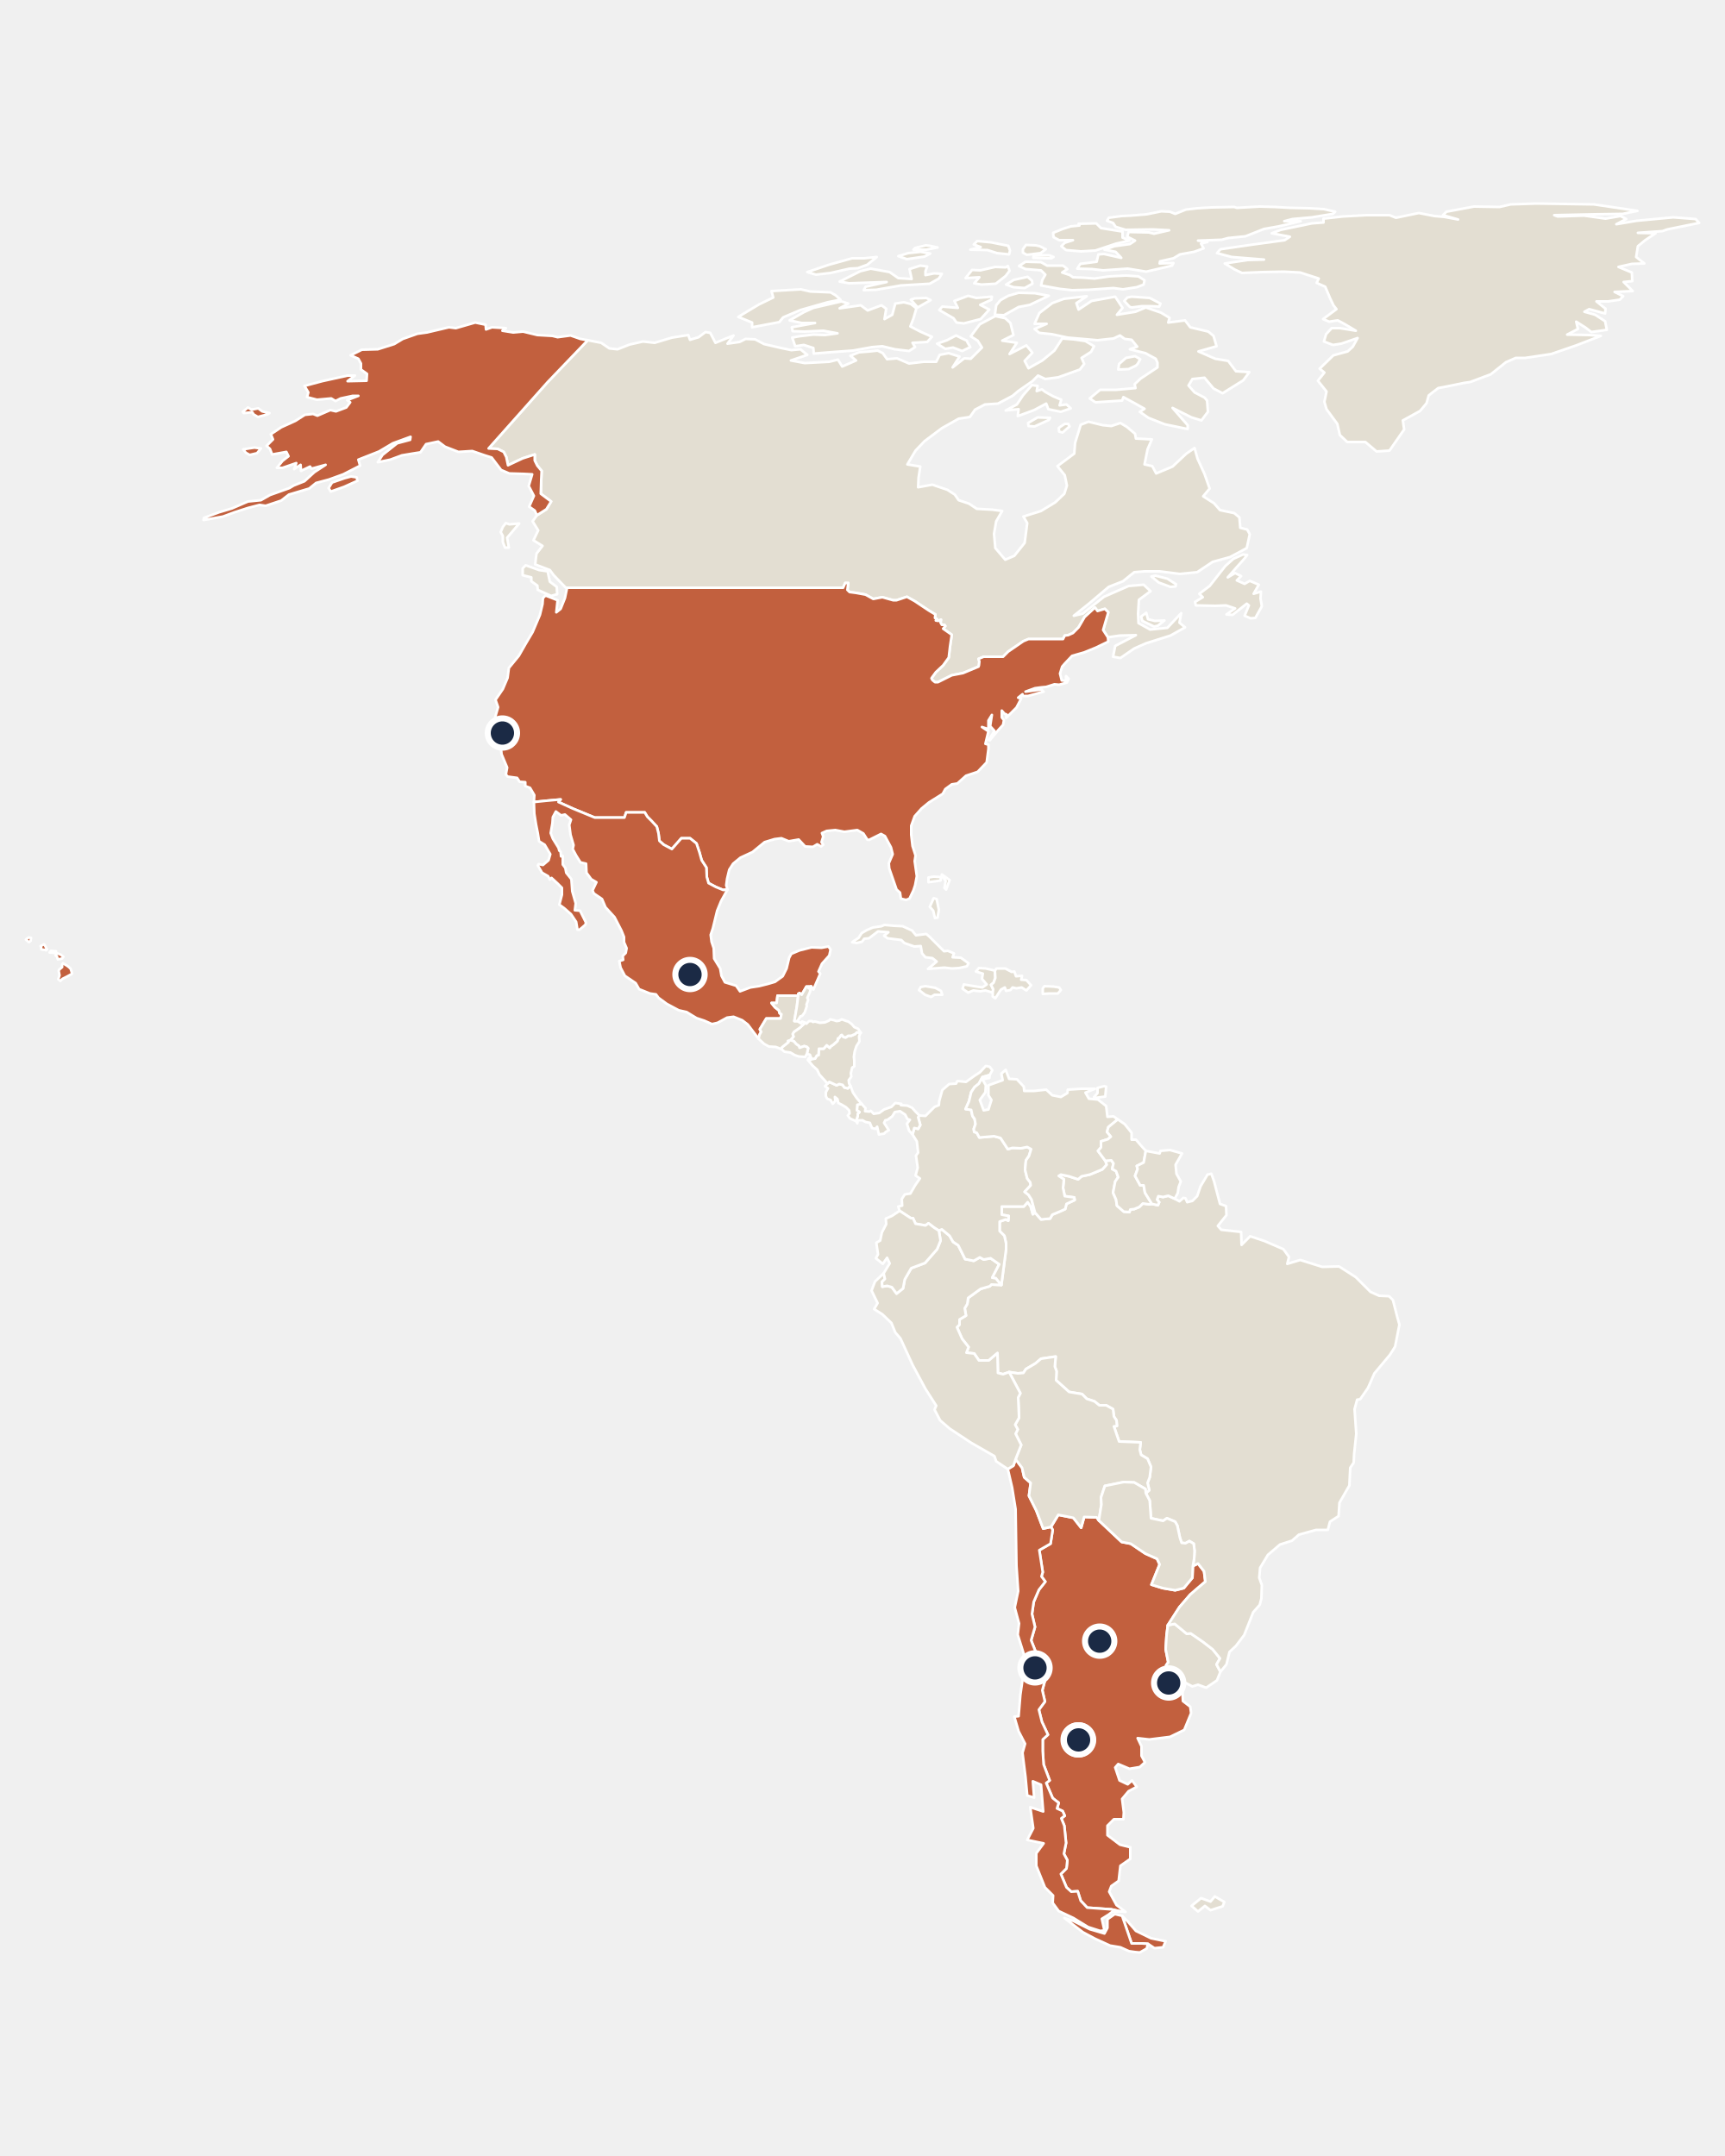
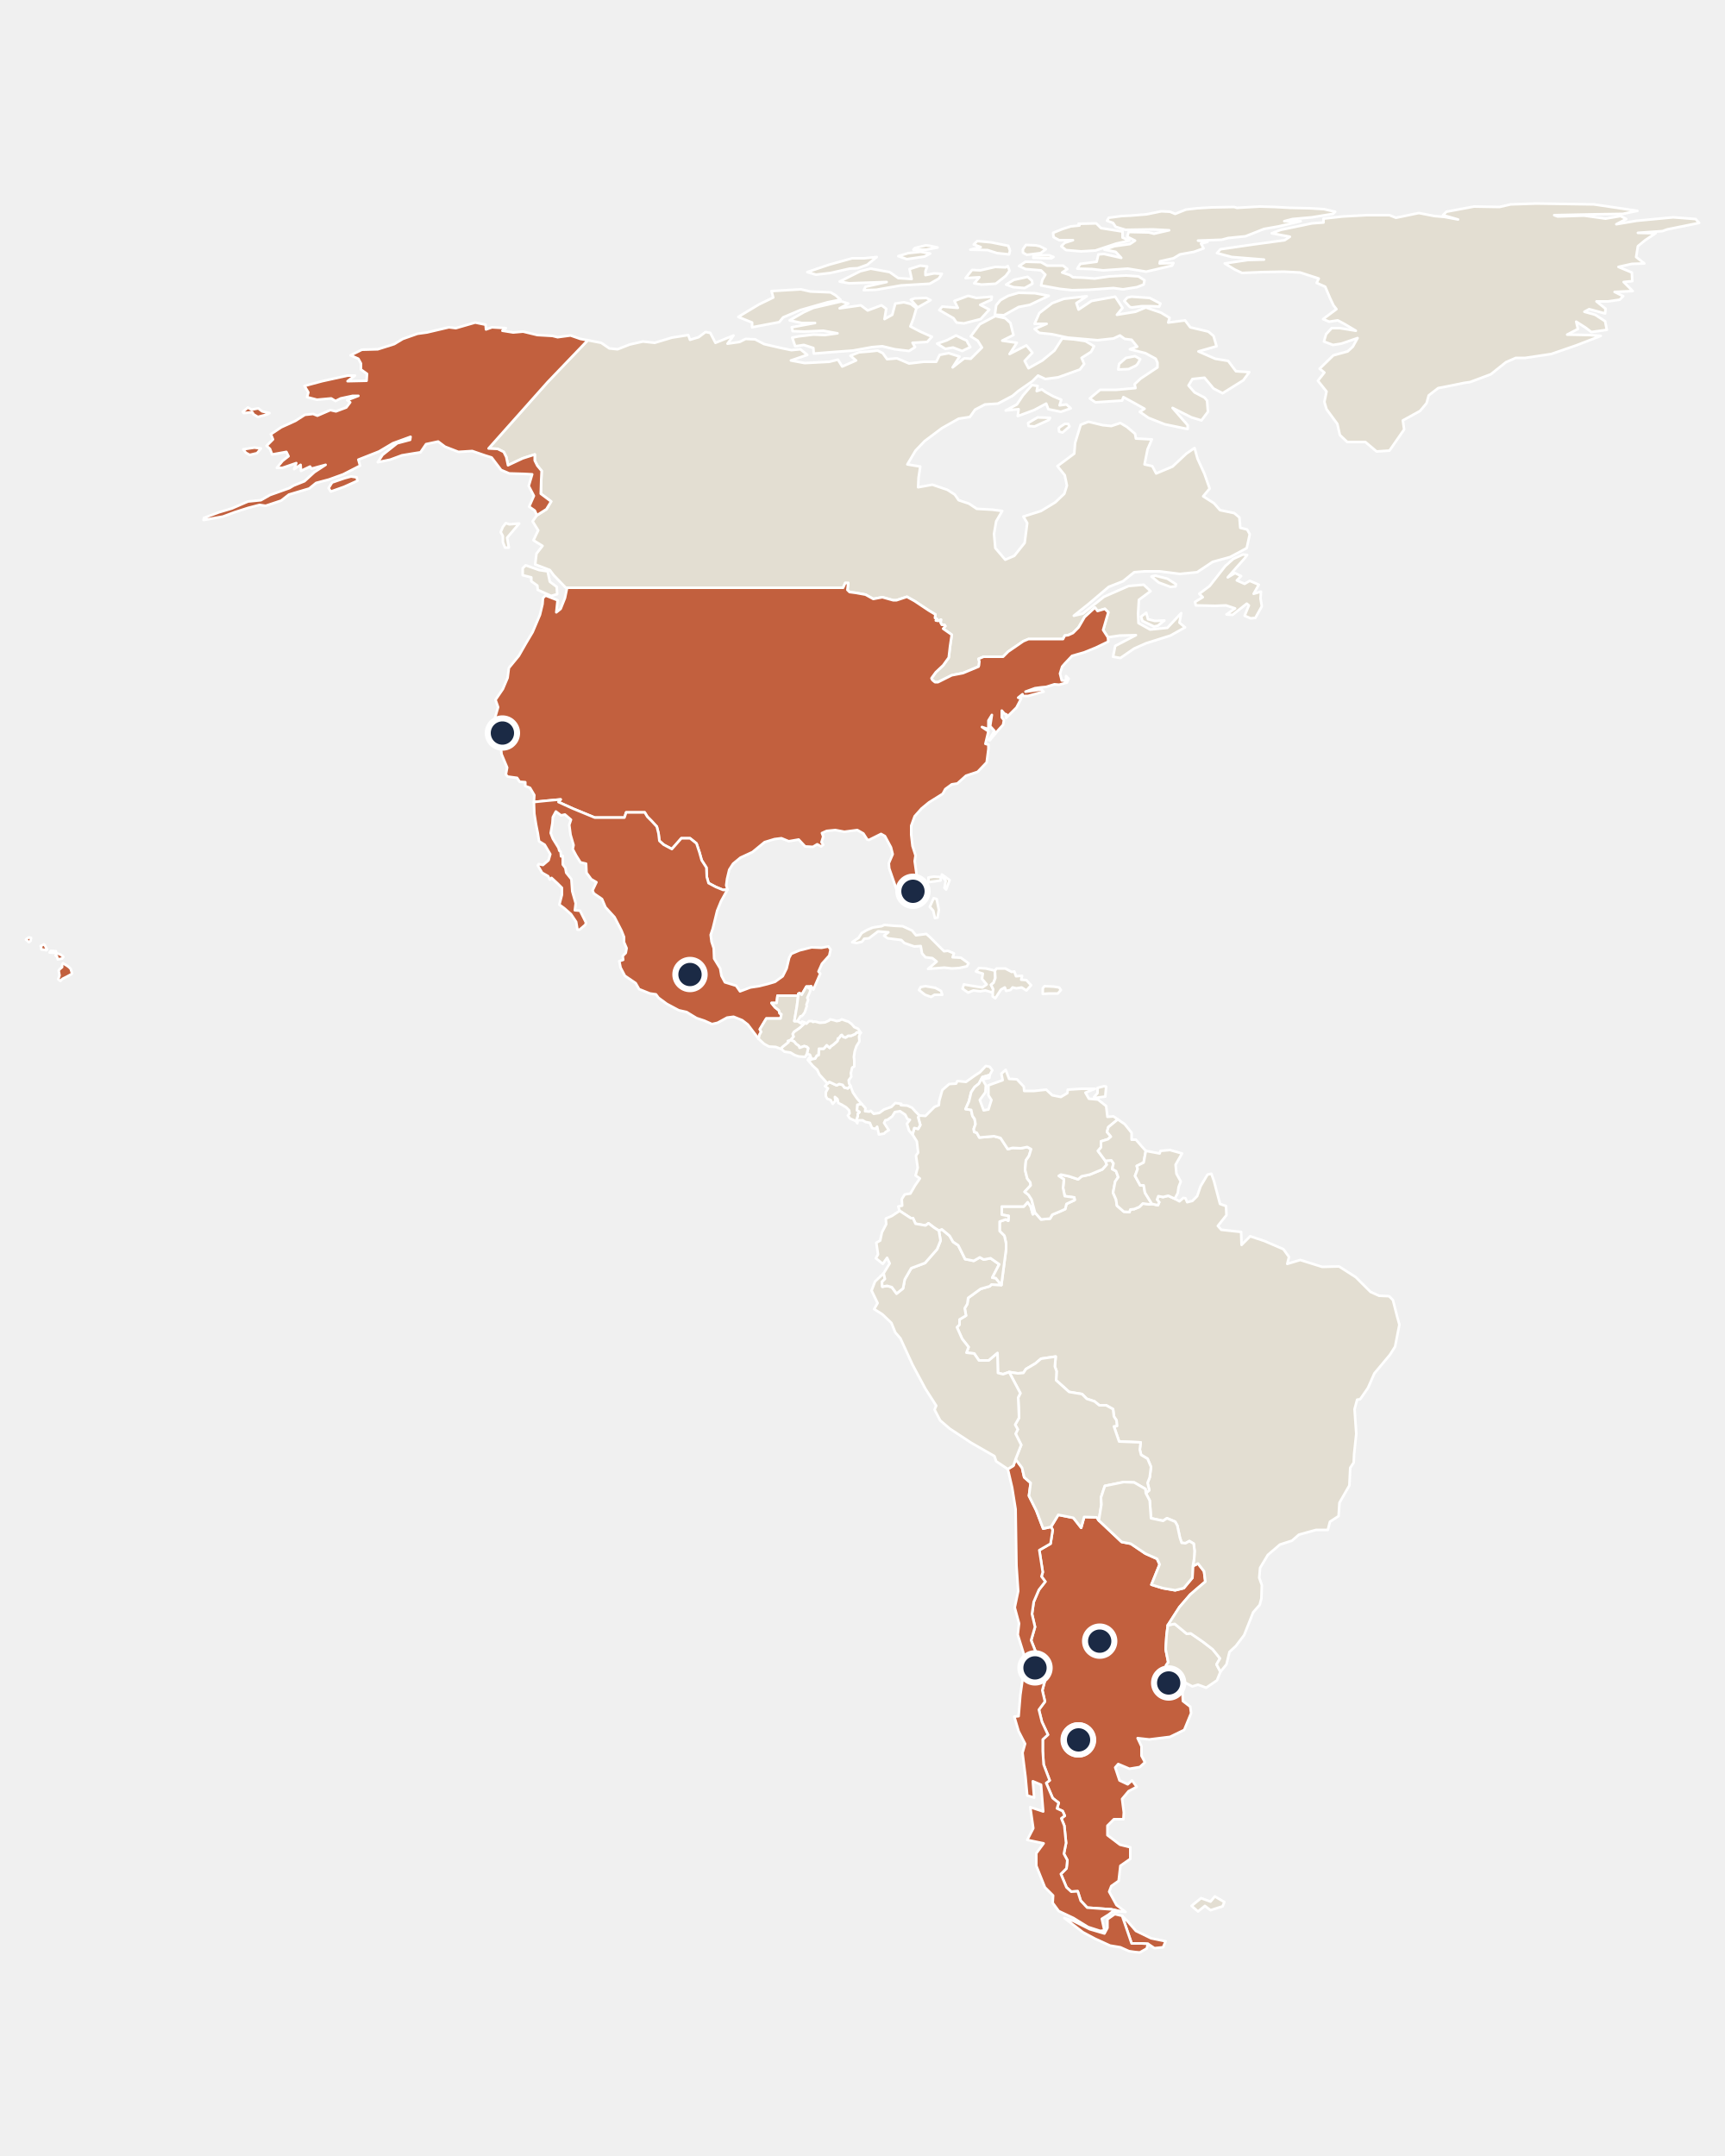
<svg xmlns="http://www.w3.org/2000/svg" viewBox="0 0 400 500" width="400" height="500">
  <g fill="#e3ded2" stroke="#ffffff" stroke-width=".6" stroke-linejoin="round">
    <path d="M131.5,136.3L131.2,136.3L128.4,133.4L127.5,132.2L124.1,130.9L124.4,128.4L125.8,126.6L123.7,125.3L124.8,123L123.5,120.9L124.5,119.5L126.7,118.1L127.8,116.3L125.4,114.5L125.5,111.3L125.6,109.2L124.6,108L124,106.8L124,105.4L121.2,106.3L117.8,107.9L117.4,106L116.8,104.8L115.4,104.1L113.3,104L127,88.6L136.3,78.9L139.4,79.5L141.3,80.8L143.2,81L146,79.9L149.1,79.2L151.8,79.5L155.8,78.3L159.6,77.7L160,78.8L162,78.2L163.6,77L164.7,77.2L165.9,79.5L170.1,77.8L168.7,79.7L171.5,79.3L172.9,78.6L175.1,78.7L177.2,79.8L181.1,80.7L183.5,81.2L185.6,81L187.2,82.3L183.4,83.6L186.6,84.2L192.3,83.9L194.3,83.4L195.3,85L198.5,83.6L197.2,82.5L199.2,81.7L201.7,81.5L203.5,81.3L204.7,81.9L205.7,83.3L208,83.1L210.8,84.3L214.2,83.9L217.1,83.9L217.9,82.3L220,81.9L222.5,82.7L220.9,85.2L223.6,83.1L225.1,83.2L227.7,80.6L226.7,79L225.1,78L227.2,75.2L230.8,73.3L233.1,73.8L234.3,74.9L235,77.7L232.4,79L235.8,79.5L234.1,82.1L238,80.1L239.4,81.8L237.6,83.7L238.5,85.4L241.7,83.6L244.5,81.3L246.3,78.5L249,78.7L251.7,79.1L253.7,80.3L253,81.6L250.8,83L251.4,84.4L250.4,85.7L245.4,87.5L242.4,87.9L240.7,87.1L239.4,88.4L236.1,90.7L234.8,91.8L231.4,93.6L228.4,93.8L226.1,95L224.9,96.7L222.3,97.1L218.4,99.3L214.4,102.3L212.3,104.5L210.4,107.7L213.4,108.2L213,110.8L212.9,113L216.2,112.4L219.7,113.6L221.4,114.7L222.3,116L224.7,116.8L226.5,118L230.1,118.2L232.4,118.5L231,120.9L230.5,123.8L230.8,127.1L233.1,129.8L235.2,128.9L237.6,125.9L238.2,121.3L237.3,119.8L241.4,118.5L244.7,116.5L246.8,114.5L247.4,112.6L246.9,110.2L245.2,108.1L249.1,105.2L249.3,102.7L250.6,98.5L252.4,97.8L255.7,98.6L257.7,98.8L259.8,98.1L261.3,99L263.2,100.6L263.4,101.7L267.1,101.9L266.1,104.2L265.4,107.7L267.2,108.1L268.1,109.8L271.9,108.2L275.1,105.2L277,103.9L277.7,106.4L279.3,109.9L280.5,113.3L279,115.1L281.5,116.7L282.9,118.3L286.2,119L287.4,120L287.6,122.4L289.2,122.8L289.8,123.9L289.1,127.1L287.1,128.2L285.2,129.2L281.2,130.3L277.6,132.7L273.6,133.1L268.9,132.5L265.4,132.5L263,132.7L260.4,134.8L257.1,136.1L252.5,140L249,142.8L251.1,142.3L256,138.4L261.7,135.9L265.2,135.6L266.8,137.1L264.1,139.1L263.9,142.3L264,144.5L266.7,146L270.7,145.6L273.9,142.2L273.5,144.4L274.8,145.5L271.4,147.4L265.7,149.2L263,150.4L259.8,152.6L258.1,152.3L258.6,149.8L263.4,147.3L259.6,147.4L256.9,147.8L255.8,146.1L257,142L256.2,141.2L254.5,141.7L253.9,140.9L251.5,143.1L250.1,145.5L248.8,146.8L247.7,147.3L246.9,147.4L246.5,148.2L242.1,148.2L238.5,148.2L237.3,148.7L234.1,150.9L233.8,151.1L232.6,152.3L230.5,152.3L228.1,152.3L226.9,152.8L227.1,153.4L227,154.3L226.9,154.6L223.3,156.1L220.7,156.6L217.5,158.2L216.8,158.2L216.2,157.7L216,157.3L216.2,157L217,155.9L218.7,154.3L220,152.5L220.3,149.9L220.7,147.2L218.7,145.8L219.2,145.2L219,144.9L218.4,144.9L218.1,144.4L218.2,143.7L217.6,144L217,143.9L217.3,143.6L216.8,143.3L216.9,142.5L215.4,141.6L213.9,140.6L212.1,139.4L210.3,138.4L207.9,139.2L207.1,139.2L204.6,138.5L202.5,138.9L200.7,137.9L198.5,137.5L197,137.3L196.5,136.8L196.7,135.2L196,135.2L195.5,136.3L190.7,136.3L182.8,136.3L174.9,136.3L168,136.3L161.1,136.3L154.2,136.3L147.2,136.3L144.9,136.3L138.1,136.3ZM238.4,98.1L240.6,96.8L243.5,96.9L243.2,97.4L239.9,98.9L238.5,98.8ZM262,71.2L260.7,69.8L261.4,69L262.4,68.8L266.6,69.1L269.1,70.4L268.8,71.1L266.8,71L264.8,71L262.5,71.3ZM245.7,99.1L246.9,98.3L247.7,98.3L248,98.9L246.4,100.3L245.6,100.1L245.5,99.3ZM239.4,65.8L237.6,66.8L235,66.6L233.3,66L235.1,64.9L238.3,64.2L239.3,65.1ZM243.8,59.9L242.9,59.9L239.6,59.8L239.7,59.2L243.3,59.2L244.3,59.6ZM241.1,57.1L242.5,57.8L241.3,58.7L238.1,59.1L237.2,58.6L237.2,57.8L237.9,56.8L240.2,56.9ZM248.6,67.3L245.8,67L241.4,66.2L241.7,64.9L242.4,63.7L241.4,62.7L237.8,62.4L236.3,61.7L237.8,60.7L241.4,60.8L242.8,61.6L246.5,61.6L247.5,62.4L246.3,63.2L248.1,63.8L248.8,64.3L251.3,64.4L253.8,64.6L257.2,64.1L261.1,63.9L264,64.1L265.4,65L265.2,66L263.6,66.6L260.4,67.1L258.2,66.8L252.5,67.2ZM213.5,58.4L215.7,58.8L214.4,59.5L210.3,60.1L208.3,59.4L210.6,58.7ZM215.6,57L217.4,57.4L214.8,57.9L211.8,57.9L212.2,57.5L214.7,56.9ZM288.6,129.5L286.9,131.4L284.7,133.9L286.4,132.9L287.8,133.6L286.8,134.6L288.6,135.4L289.8,134.7L291.9,135.6L290.7,137.7L292.4,137.2L292.3,138.8L292.6,140.6L291.1,143.3L290,143.4L288.6,142.8L289.6,140.4L289.1,140L285.8,142.6L284.4,142.5L286.4,141.1L284.3,140.4L281.8,140.5L277.3,140.4L277.1,139.6L278.9,138.5L278.1,137.7L280.5,135.9L284.1,131.3L286,129.6L288.2,128.6L289.2,128.7ZM242.4,90.9L244.2,91.9L246.1,92.7L245.7,94L247.3,93.8L248.3,94.7L246,95.5L243.1,94.9L242.6,93.6L239.8,95.1L236,96.5L236.2,94.9L233.2,95.2L235.8,93.8L237.2,91.7L239.3,89.3L240.6,89.5L240.4,90.7L241.6,90.3ZM263.3,72.3L265.7,71.3L269.2,72.5L271.2,73.7L270.9,74.8L274.8,74.3L276,75.9L280.2,76.9L281.4,77.9L282.1,80.3L277.9,81.5L281.8,83.2L284.8,83.7L286.6,86.1L289.7,86.3L288.3,88.2L283.5,91.2L281.4,90.1L279.3,87.6L276.5,87.9L275.6,89.4L277,91L279.3,92.2L279.9,92.9L280.1,95.5L278.6,97.5L276.3,96.8L271.9,94.6L273.9,96.9L275.4,98.6L275.4,99.5L270.1,98.4L266.3,96.9L264.3,95.5L265.4,94.8L262.9,93.4L260.5,92.1L260.2,92.9L254,93.3L252.7,92.4L255.1,90.4L258.9,90.4L263.3,90L263.1,89.1L264.5,87.8L268.4,85.2L268.4,84.1L268,83.2L265.6,81.9L262,81L263.7,80.4L262.4,78.8L260.8,78.6L259.7,77.8L258.2,78.5L254.5,78.9L247.6,78.3L243.9,77.5L241,77.2L239.9,76.3L242.7,75.1L239.9,75.1L241,72.6L244,70.3L246.7,69.3L252,68.7L249.6,70.3L250.1,71.8L253.1,69.8L258.6,68.8L260.3,71.4L259,73ZM236.2,67.9L240,68L243.2,68.6L238.8,70.7L236.2,71.2L232.8,73.1L230.7,73L231,70.8L232,69.6L233.8,68.6ZM187.2,63.1L192.2,61.4L197.6,59.9L200.4,59.9L203.3,59.6L201.1,61.4L198.9,62.2L197,62.3L192.6,63.3L189.2,63.7ZM118.1,121.6L120.4,121.4L117.6,124.7L118,127L117.1,127L116.6,125.7L116.6,124.3L116.1,123.4L116.6,122.2L117.3,121.3ZM226.6,55.9L229.8,56.2L233.8,57L234.2,58.1L234,59L231.2,58.7L229,58L225,57.9L227.4,57.3L225.8,56.7ZM129.2,137.8L127.8,138.2L124.7,136.8L124.6,135.8L123.2,134.8L123.2,133.9L121.2,133.4L121.2,131.8L121.9,131.1L123.9,131.8L125,132.2L127,132.5L127.2,133.5L127.5,134.9L129.1,136.1ZM185.7,67.1L187.9,67.6L192.6,67.8L193.8,68.5L194.9,69.5L191.9,70.1L185.6,71.9L181.6,73.6L180.7,74.7L174.4,75.9L174.4,74.8L171.2,73.5L173,72.4L176,70.6L179.3,69L178.9,67.5ZM214.6,63.8L216.6,63.4L218.4,63.5L217.7,64.6L215.6,65.8L208.9,66.2L203.2,67.2L200.3,67.3L200.7,66.5L205.6,65.4L196.9,65.7L194.7,65.3L199.5,62.9L201.9,62.3L206.3,63.1L208.3,64.5L211.4,64.7L210.9,62.4L213.4,61.6L215,61.8L214.6,62.9ZM211.2,70.5L212.5,71.5L211.8,73.9L211.1,75.7L213.4,76.9L216.1,78.1L215,79.3L211.6,79.5L212.2,80.5L210.8,81.4L207.5,81L204.6,80.3L202.2,80.5L197.8,81.3L192.4,81.7L188.7,82L188.6,80.7L186.4,80L184.4,80.3L183.7,78.3L185.2,78L188.6,77.6L191.3,77.7L194.2,77.3L190.9,76.7L186.5,76.9L183.8,76.8L183.6,75.9L189,74.9L185.9,74.9L183.1,74.3L186.4,72.4L188.6,71.4L195.1,69.9L196.7,70.4L194.7,71.5L199.6,70.8L201.2,72L204.4,70.8L205.5,71.6L205.1,74L206.9,73L207.6,70.4L209.6,70.1ZM222.1,71.4L221.3,69.8L224.5,68.6L226.4,69.1L230,68.8L229.9,69.5L227.3,70.7L229.4,71.8L227.4,74L223.5,75L221.8,74.8L221.1,73.8L217.8,71.9L218.5,71.1ZM212.1,69.2L214.8,69.1L215.8,69.6L212.8,71.3L211.2,69.5ZM233.7,61.7L234.1,62.8L233.2,64L230.9,65.8L227.6,66L225.9,65.7L227.1,64.3L223.9,64.5L225.4,62.6L227.3,62.7L230.8,61.9L233.2,62ZM246.4,53.1L248.3,52.5L250.3,52.3L250.1,51.9L254.2,51.8L255.3,52.9L257.8,53.3L260.3,53.7L260.3,55.1L261.9,55.8L258.8,56.5L254,58.1L250.7,58.3L247.2,58L246.1,57.1L246.9,56.3L248.8,55.7L245.6,55.7L244.3,55L244.2,54ZM257.1,50.5L260.1,50.1L262.2,50L265.9,49.7L269.3,49L271.3,49.1L272.5,49.6L275,48.6L277.6,48.3L280.9,48.1L286.2,48L286.8,48.2L292.1,47.9L295.6,48L299.2,48.2L303.6,48.3L307,48.5L309.6,49.1L309.1,49.6L304.2,50.4L299.7,50.8L297.8,51.3L301.6,51.3L296.5,52.5L293.1,53.1L288.8,54.8L284.8,55.2L283.3,55.6L277.8,55.8L280,56.1L278.5,56.5L279.1,57.6L276.9,58.4L273.6,59L272.1,59.9L269,60.6L268.9,61.1L272.1,61L271.8,61.6L265.8,63L261.5,62.3L255.8,62.7L253.2,62.4L249.8,62.3L250.5,61.2L254.3,60.7L254.7,59L256,58.9L260,59.8L258.7,58.4L256.1,57.9L258.4,57.1L262,56.6L263.2,55.8L261.4,54.9L261.7,53.8L266.4,53.9L267.6,54.2L271.1,53.4L267.3,53.2L261,53.3L258.7,52.6L258.1,51.7L256.7,51.2ZM263.4,84.8L261.7,85.6L259.3,85.7L259.5,84.4L261.1,83L263.2,82.6L264.4,83.3L263.8,84.4ZM224.4,79.5L225,80.5L223.1,81.4L221,80.6L219.2,80.9L217.3,79.7L219.6,78.9L221.7,77.8L223.3,78.6L224.2,79ZM267,133.7L267.9,133.5L270.7,134.2L272.7,135.5L272.6,136L271.4,136.1L268.7,135.1ZM265.8,142.1L266.2,143.6L267.8,144L270,143.9L268.5,145.1L267.6,145.3L264.9,144L264.6,143Z" />
    <path d="M131.5,136.3L138.1,136.3L144.9,136.3L147.2,136.3L154.2,136.3L161.1,136.3L168,136.3L174.9,136.3L182.8,136.3L190.7,136.3L195.5,136.3L196,135.2L196.7,135.2L196.5,136.8L197,137.3L198.5,137.5L200.7,137.9L202.5,138.9L204.6,138.5L207.1,139.2L207.9,139.2L210.3,138.4L212.1,139.4L213.9,140.6L215.4,141.6L216.9,142.5L216.8,143.3L217.3,143.6L217,143.9L217.6,144L218.2,143.7L218.1,144.4L218.4,144.9L219,144.9L219.2,145.2L218.7,145.8L220.7,147.2L220.3,149.9L220,152.5L218.7,154.3L217,155.9L216.2,157L216,157.3L216.2,157.7L216.8,158.2L217.5,158.2L220.7,156.6L223.3,156.1L226.9,154.6L227,154.3L227.1,153.4L226.9,152.8L228.1,152.3L230.5,152.3L232.6,152.3L233.8,151.1L234.1,150.9L237.3,148.7L238.5,148.2L242.1,148.2L246.5,148.2L246.9,147.4L247.7,147.3L248.8,146.8L250.1,145.5L251.5,143.1L253.9,140.9L254.5,141.7L256.2,141.2L257,142L255.8,146.1L256.9,147.8L257,148.8L254.1,150.2L251.4,151.3L248.6,152.1L246.9,153.9L246.3,154.6L245.8,156.2L246.2,157.8L247.2,157.9L247.2,156.8L247.8,157.4L247.4,158.3L245.6,158.8L244.5,158.7L242.6,159.3L241.5,159.4L240,159.6L237.8,160.4L241.5,159.9L242,160.4L238.4,161.4L236.9,161.4L237.1,161L236.1,161.8L236.8,162L235.7,164.1L233.3,166.5L233.4,165.7L232.9,165.5L232.3,164.8L232.3,166.4L232.8,167L232.6,168.1L231.5,169.3L229.5,171.7L229.3,171.6L230.6,169.5L229.6,168.4L230,165.8L229.2,167.1L229.2,169.1L227.7,168.6L229.2,169.6L228.5,172.5L229.2,172.7L229.2,173.7L228.8,176.8L226.7,179L224,179.9L222,181.7L220.7,181.9L219.2,183L218.6,184.1L215.4,186.1L213.7,187.5L212.1,189.3L211.3,191.5L211.3,193.6L211.6,196.2L212.3,198.4L212.1,199.7L212.6,203.2L212.2,205.3L211.8,206.5L210.9,208.4L210.1,208.7L208.9,208.4L208.7,207L207.9,206.3L207,203.7L206.2,201.4L206.1,200.2L207,198.1L206.6,196.5L205.2,193.9L204.3,193.4L201.5,194.8L201.1,194.7L200.2,193.3L198.8,192.5L195.8,192.9L193.7,192.5L191.7,192.7L190.6,193.2L190.9,194L190.5,195.3L190.9,195.9L190.4,196.3L189.5,195.8L188.5,196.4L186.7,196.3L185.2,194.7L182.9,195.1L181.2,194.4L179.6,194.6L177.3,195.3L174.5,197.6L171.7,198.9L170,200.3L169.1,201.7L168.6,203.8L168.4,205.3L168.7,206.3L167.7,206.4L166,205.7L164.3,204.8L163.9,203.4L163.8,201.2L162.7,199.5L162.2,197.7L161.5,195.6L160,194.4L158,194.4L155.8,196.9L153.9,195.9L152.9,195L152.7,193.3L152.3,191.7L151.1,190.4L150.1,189.4L149.5,188.4L145.2,188.4L144.8,189.6L142.9,189.6L137.9,189.6L132.8,187.5L129.5,186L130,185.4L126.7,185.7L123.8,186L123.9,184.4L122.9,182.7L121.8,182.3L121.8,181.4L120.5,181.3L119.9,180.4L117.7,180.1L117.3,179.6L117.6,178L116.3,174.9L115.9,170.7L116.3,170L115.6,169L114.8,166.4L115.5,164L114.9,162.3L116.6,159.8L117.7,157.2L118,154.9L120.3,152.1L121.9,149.3L123.5,146.6L125.2,142.6L125.8,140.1L125.9,138.7L126.5,138.1L129.3,139.2L129,142L130,141.2L131,138.7ZM15.6,224L16,224.3L16.4,224.7L16.7,225.7L16.6,225.9L15.5,226.5L14.5,227L14,227.5L13.5,227.1L13.8,226.2L13.6,225.1L13.8,224.8L14.4,224.3L14.4,223.7L14.6,223.4L14.8,223.5ZM14.7,221.9L14.4,222.3L13.4,222.5L13.2,221.8L12.9,221.6L13,221.4L13.3,221.1L14.1,221.4ZM13,220.6L12.9,221L11.5,220.9L11.8,220.5ZM10.2,219L10.4,219.2L10.9,220.2L10.7,220.4L10.5,220.3L9.6,220.2L9.5,219.5L9.4,219.4ZM7.2,217.5L7.1,218.2L6.7,218.5L6,217.9L6.2,217.7L6.7,217.4ZM59,103.8L60.5,104L59.6,105.1L57.9,105.5L57,105L56.4,104.2ZM81.4,110.5L82.7,110.7L82.9,111.5L79.8,112.9L76.7,114L76.2,113.2L77,111.9L79.9,110.9ZM136.3,78.9L127,88.6L113.3,104L115.4,104.1L116.8,104.8L117.4,106L117.8,107.9L121.2,106.3L124,105.4L124,106.8L124.6,108L125.6,109.2L125.5,111.3L125.4,114.5L127.8,116.3L126.7,118.1L124.5,119.5L124,118.4L122.7,117.5L123.8,115L122.6,112.7L123.4,110L121.5,109.9L118.1,109.8L116.2,109L114,106.1L112.4,105.6L109.5,104.6L106.3,104.8L103.2,103.6L101.6,102.4L98.8,103L97.5,104.9L96.2,105.1L93.2,105.6L90.5,106.6L87.6,107.2L88.7,105.5L92.1,102.8L95.1,102L95.2,101.3L91.1,102.8L87.9,104.7L83.1,106.6L83.5,108L79.6,110L76.3,111.2L73.3,112L71.7,113.3L67,114.7L65.2,116.1L61.6,117.3L60.2,117.1L57.5,117.8L54.4,118.8L51.7,119.8L47.2,120.6L47.3,120.1L50.8,118.8L53.8,117.9L57.5,116.3L60.5,116L62.6,114.8L67.1,113.2L68.1,112.6L70.6,111.6L72.9,109.5L75.5,107.8L72.2,108.7L71.9,108.2L69.8,109.2L69.7,107.8L68.2,108.8L68.7,107.4L65.5,108.5L64.2,108.5L65.5,106.9L66.9,105.8L66.4,104.8L63.1,105.4L62.6,104.1L61.8,103.4L63.3,101.9L62.8,100.7L65.2,99.1L68.5,97.6L70.7,96.2L72.6,96L73.6,96.4L76.6,95.1L77.9,95.4L80.3,94.5L81.2,93.3L80.5,92.8L83.1,91.8L81.8,91.8L79,92.4L77.8,93L76.8,92.4L73.5,92.7L71.2,92.1L71.5,91L70.6,89.5L74.7,88.4L80.6,87.1L82.3,87.1L80.6,88.4L85,88.3L85.1,86.7L83.7,85.7L83.7,84.3L83.1,83.2L81.3,82.4L83.9,81.1L87.6,81L91.4,79.8L93.4,78.6L96.8,77.4L99,77.1L104.1,75.9L105.7,76.1L110.2,74.8L112.6,75.3L112.7,76.4L114.1,75.9L117.3,76.1L116.5,76.7L119,77.1L121.3,76.9L124.6,77.7L128.1,77.9L129.3,78.2L132.3,77.8L134.6,78.6ZM57.5,94.5L58.3,95L59.9,94.7L60.8,95.4L62.5,95.8L62,96.1L59.8,96.7L58.8,96.1L58.5,95.6L56.5,95.8L56.3,95.5Z" fill="#c2603e" />
    <path d="M260.2,444.3L261.5,445.6L263.4,447.8L266.9,449.5L270.3,450.2L269.7,451.6L267.7,451.8L266.2,450.8L264.8,450.7L262.4,450.7ZM270.8,376.9L270.5,379.3L270.3,382.5L270.9,385.5L270.4,386.2L270.6,388.2L270.7,389.8L274.2,392.4L274.3,394.5L276,395.8L276.2,397.3L274.6,401.2L271.3,402.8L266.5,403.4L263.8,403.1L264.7,405L264.7,407.2L265.5,408.7L264.3,409.8L261.9,410.2L259.3,409.1L258.6,409.9L259.6,412.9L261.5,413.8L262.5,412.9L263.6,414.4L261.7,415.4L260.2,417.2L260.6,420.3L260.5,421.9L258.3,421.9L256.8,423.4L256.8,425.6L259.7,427.8L262.1,428.4L262.1,431.1L259.8,432.7L259.4,436.2L257.7,437.4L257.2,438.7L258.9,441.8L261,443.4L260,443.3L257.7,442.8L252.1,442.4L250.6,440.8L249.9,438.6L248.4,438.7L247.3,437.7L246,434.6L247.3,433.3L247.5,431.4L246.7,429.9L247.2,427.4L246.8,423.4L246.1,421.7L246.9,421.1L246.4,420L245.1,419.4L245.5,418.1L244.1,417L242.6,413.5L243.4,412.9L242,409.2L241.8,406.1L241.8,403.4L243,402.3L241.6,399.3L240.9,396.5L242.3,394.6L241.7,392L242.5,389L242,386.2L241.2,385.7L239.1,380.4L240,377.3L239.3,374.3L239.7,371.5L240.9,368.7L242.4,366.8L241.5,365.6L241.8,364.6L241,359.5L243.6,358L244.1,354.8L243.7,354.1L245.4,351.3L248.9,352L250.7,354.3L251.4,351.8L254.3,351.9L254.8,352.6L260.1,357.6L262.2,358L265.6,360.3L268.3,361.5L268.9,362.8L267,367.5L269.6,368.3L272.5,368.8L274.5,368.3L276.5,365.9L276.6,363.2L277.8,362.6L279.2,364.4L279.5,366.8L277.5,368.5L276,369.8L273.5,372.7Z" fill="#c2603e" />
    <path d="M260.2,444.3L262.4,450.7L264.8,450.7L266.2,450.8L265.9,451.9L264.3,452.8L263.2,452.7L261.8,452.5L259.8,451.6L257.4,451.2L253.9,449.6L251.1,448.1L246.8,444.8L248.9,445.5L252.7,447.4L256.1,448.4L256.8,447.1L256.8,445.1L258.5,443.9ZM235.5,338.4L237,340.4L237.5,342.6L239,343.9L238.6,346.9L240.3,350.3L241.9,354.5L243.7,354.1L244.1,354.8L243.6,358L241,359.5L241.8,364.6L241.5,365.6L242.4,366.8L240.9,368.7L239.7,371.5L239.3,374.3L240,377.3L239.1,380.4L241.2,385.7L242,386.2L242.5,389L241.7,392L242.3,394.6L240.9,396.5L241.6,399.3L243,402.3L241.8,403.4L241.8,406.1L242,409.2L243.4,412.9L242.6,413.5L244.1,417L245.5,418.1L245.1,419.4L246.4,420L246.9,421.1L246.1,421.7L246.8,423.4L247.2,427.4L246.7,429.9L247.5,431.4L247.3,433.3L246,434.6L247.3,437.7L248.4,438.7L249.9,438.6L250.6,440.8L252.1,442.4L257.7,442.8L260,443.3L258,443.3L257.1,444L255.5,445L256.1,447.7L255.1,447.8L252.3,446.9L248.9,444.8L245.5,443.2L244.1,441.3L244.2,439.6L242.3,437.7L240.3,432.7L240.3,429.8L242,427.5L238.2,426.7L239.6,424L238.9,419.1L241.9,420.1L241.4,413.9L239.5,413.1L239.8,416.9L238.2,416.4L237.8,412.1L237.1,406.5L237.7,404.4L236.2,401.5L235.2,398.1L236.2,398L236.6,393.1L237.3,388.2L237.4,383.6L236,379.1L236.3,376.5L235.3,372.8L236.1,369L235.7,363.1L235.6,356.8L235.5,350L234.7,345L233.7,340.7L235,339.9Z" fill="#c2603e" />
    <path d="M230.7,225.1L230.8,226.8L230.4,227.9L229.8,228.4L230.3,229.4L230.2,230.2L228.5,229.7L227.3,229.9L225.7,229.7L224.5,230.2L223.2,229.3L223.5,228.3L225.8,228.7L227.8,229L228.8,228.3L227.7,227L227.9,225.8L226.3,225.3L227,224.5L228.6,224.6Z" />
    <path d="M230.2,230.2L230.3,229.4L229.8,228.4L230.4,227.9L230.8,226.8L230.7,225.1L231.1,224.6L233.1,224.6L234.6,225.4L235.2,225.3L235.6,226.4L237,226.3L236.8,227.2L238,227.3L239.1,228.5L238,229.7L236.9,229L235.7,229.2L234.8,229L234.3,229.6L233.3,229.8L233,229L232.1,229.5L230.8,231.5L230.2,231.1Z" />
    <path d="M215.3,203.5L216.5,203.3L218.2,203.4L218.1,204.2L215.3,204.6ZM218.4,202.8L220.2,204.1L219.4,206.3L219,205.9L219.3,204.3L218.4,203.1ZM216.5,208.3L217.2,208.5L217.7,211L217.4,212.8L216.8,212.9L216.4,211.2L215.6,210.3Z" />
    <path d="M276.3,442L278.5,440.2L280.7,441L281.7,439.8L283.9,441.1L283.5,442.1L280.7,443L279.4,442L277.8,443.3Z" />
    <path d="M335.4,49.1L341.8,47.9L347.7,48L350.3,47.4L356.3,47.2L369.6,47.4L379.7,48.9L376.3,49.6L369.8,49.7L360.4,49.9L361.2,50.2L367.3,50L372.3,50.7L375.8,50.1L377.1,50.8L374.8,52L379.5,51.2L388,50.4L393.2,50.8L394,51.7L386.6,53.2L385.5,53.6L379.8,54L383.9,54.1L381.5,55.7L379.8,57.1L379.4,59.6L381.3,61.1L378.4,61.2L375.3,61.9L378.4,63.2L378.5,65.2L376.5,65.4L378.6,67.5L374.4,67.7L376.4,68.7L375.6,69.5L372.9,69.9L370.2,69.9L372.3,71.6L372.2,72.7L368.5,71.7L367.4,72.3L369.9,73L372.2,74.5L372.6,76.5L369,77L367.7,76L365.5,74.6L365.9,76.3L363.4,77.6L368.5,77.7L371.2,77.9L365.5,80.1L359.7,82.1L353.7,83L351.5,83L349.2,84L345.7,86.8L340.9,88.6L339.5,88.8L336.6,89.4L333.5,90L331.3,91.7L330.8,93.5L329.3,95.3L325.3,97.5L325.6,99.6L324,101.9L322.2,104.5L319.2,104.7L316.6,102.5L312.4,102.5L310.7,100.9L310.1,98.3L307.6,94.9L307.1,93.2L307.6,90.8L305.6,88.3L307.1,86.4L306,85.5L309.2,82.4L312.5,81.5L313.7,80.4L314.8,78.4L312.2,79.3L311,79.7L309.1,80L307,79.2L307.5,77.5L308.8,76.1L310.7,76.1L314.4,76.7L311.7,75.1L310.2,74.3L308.2,74.6L306.8,74L309.9,71.7L309.2,70.8L308.4,69.1L307.3,66.5L305.3,65.6L305.8,64.6L301.5,63.2L297.7,63L292.7,63.1L288,63.3L286.3,62.5L284,61.1L289.3,60.3L293.1,60.2L285.6,59.6L282.2,58.7L283,57.8L290.6,56.7L297.9,55.7L299.1,54.9L294.9,54.1L297,53.3L304.2,51.8L306.9,51.6L306.9,50.7L311.4,50.2L316.9,49.9L322.2,49.9L323.7,50.5L329,49.4L332.6,50.1L334.9,50.3L338.1,50.9L334.6,49.9Z" />
    <path d="M123.8,186L126.7,185.7L130,185.4L129.5,186L132.8,187.5L137.9,189.6L142.9,189.6L144.8,189.6L145.2,188.4L149.5,188.4L150.1,189.4L151.1,190.4L152.3,191.7L152.7,193.3L152.9,195L153.9,195.9L155.8,196.9L158,194.4L160,194.4L161.5,195.6L162.2,197.7L162.7,199.5L163.8,201.2L163.9,203.4L164.3,204.8L166,205.7L167.7,206.4L168.7,206.3L167.2,209L166.3,211.2L165.3,215.3L164.8,216.8L165,218.4L165.5,219.9L165.6,222.3L167,224.6L167.3,226.3L168.1,227.8L170.7,228.6L171.6,229.9L174,229L176,228.7L178,228.2L179.7,227.7L181.5,226.4L182.4,224.6L183,222.1L183.5,221.2L185.4,220.4L188.2,219.7L190.5,219.8L192.1,219.5L192.6,220.2L192.3,221.6L190.6,223.5L189.8,225.3L190.2,225.8L189.6,227.2L188.6,229.5L188.1,228.7L187.5,228.8L187,228.8L185.9,230.7L185.4,230.3L185.1,230.5L185.1,230.9L182.7,230.9L180.3,230.9L180.1,232.6L178.9,232.6L179.7,233.6L180.6,234.3L180.8,235L181.2,235.2L181,236.2L177.7,236.2L176.2,238.7L176.5,239.3L176.1,240L175.9,240.9L173.4,237.6L172.1,236.6L170.1,235.8L168.6,236L166.4,237.2L165.1,237.5L163.3,236.7L161.5,236.1L159.2,234.7L157.4,234.3L154.6,232.8L152.7,231.4L152.1,230.6L150.7,230.4L148.2,229.4L147.4,228L144.9,226.3L143.9,224.4L143.6,222.9L144.5,222.6L144.4,221.7L145.1,221L145.3,219.9L144.7,218.5L144.7,217.3L144.1,215.8L142.5,212.7L140.4,210.4L139.6,208.5L137.7,207.2L137.4,206.5L138.3,204.6L137.1,203.9L136,202.4L135.9,200.3L134.6,200L133.6,198.4L132.8,196.9L133,196L132.3,193.6L132,191.3L132.4,190.1L131,188.9L130.1,189.1L128.9,188.2L128.2,189.5L128.1,190.9L127.7,193.2L128.2,194.5L129.5,196.6L129.7,197.3L130,197.5L130.1,198.6L130.5,198.5L130.5,200.5L131.1,201.3L131.3,202.4L132.5,203.9L132.7,206.7L133.1,208.1L133.5,209.5L133.3,211.1L134.5,211.2L135.2,212.6L135.9,214L135.7,214.5L134.4,215.6L133.9,215.6L133.6,213.8L132.4,212L130.8,210.6L129.7,209.8L130.3,207.5L130.3,205.9L129.3,204.9L127.9,203.6L127.5,204L127.1,203.2L125.7,202.4L124.7,200.7L124.9,200.4L125.9,200.6L127.2,199.5L127.6,198.1L126.3,195.9L125,195.1L124.7,193.2L124.3,191.2L123.9,188.7Z" fill="#c2603e" />
    <path d="M270.8,376.9L272.4,376.6L275.2,378.9L276.1,378.8L279,380.8L281.2,382.5L282.9,384.6L282.1,386L283,387.7L282.2,389.7L279.7,391.4L277.8,390.7L276.5,391.1L274,389.8L272.3,389.9L270.6,388.2L270.4,386.2L270.9,385.5L270.3,382.5L270.5,379.3Z" />
    <path d="M283,387.7L282.1,386L282.9,384.6L281.2,382.5L279,380.8L276.1,378.8L275.2,378.9L272.4,376.6L270.8,376.9L273.5,372.7L276,369.8L277.5,368.5L279.5,366.8L279.2,364.4L277.8,362.6L276.6,363.2L276.9,361.5L277,359.7L276.8,358L275.8,357.4L274.9,357.9L274,357.8L273.6,356.6L273,353.8L272.5,352.9L270.6,352.1L269.7,352.7L266.9,352.1L266.6,348L265.7,346.3L266.5,345.6L266.1,343.9L266.6,342.6L266.9,340.2L266.1,338.3L264.6,337.4L264.3,336.2L264.5,334.5L259.5,334.3L258.3,330.8L259,330.7L258.9,329.4L258.3,328.5L258.1,326.8L256.5,325.9L254.9,325.9L253.8,325L252,324.4L250.9,323.3L247.9,322.8L244.9,320.1L245,318L244.6,316.9L244.8,314.6L241.4,315.1L240.1,316.2L237.9,317.5L237.3,318.4L236,318.5L234,318.2L232.6,318.7L231.4,318.4L231.3,313.8L229.3,315.5L227,315.5L225.9,313.9L224.1,313.7L224.6,312.4L223.1,310.5L221.9,307.8L222.5,307.2L222.5,306L224,305.1L223.7,303.4L224.3,302.4L224.5,301L227.4,298.9L229.5,298.3L229.9,297.9L232.2,298L233.3,289.7L233.3,288.4L232.9,286.6L231.8,285.5L231.8,283.3L233.2,282.8L233.8,283.1L233.9,282L232.3,281.7L232.3,279.8L237.4,279.8L238.3,278.8L239,279.8L239.5,281.6L240,281.2L241.4,282.8L243.5,282.6L244,281.7L245.9,280.9L247,280.4L247.3,279.2L249.2,278.3L249.1,277.7L246.9,277.4L246.5,275.5L246.7,273.5L245.5,272.7L246,272.4L247.9,272.8L250,273.5L250.8,272.8L252.7,272.4L255.6,271.2L256.6,270.1L256.3,269.2L257.7,269.1L258.2,269.8L257.9,271.1L258.8,271.6L259.3,273L258.6,274L258.1,276.6L258.8,278.2L259,279.6L260.6,281L261.9,281.1L262.1,280.5L263,280.4L264.2,279.9L265,279.1L266.5,279.3L267.1,279.2L268.5,279.5L268.8,278.8L268.3,278.2L268.6,277.4L269.7,277.6L270.9,277.3L272.4,278L273.5,278.6L274.4,277.8L274.9,277.9L275.3,278.8L276.5,278.5L277.6,277.4L278.4,275.1L280,272.4L280.9,272.2L281.5,273.9L282.9,279.2L284.3,279.7L284.4,281.8L282.4,284.3L283.2,285.2L287.8,285.7L287.9,288.7L289.9,286.7L293.2,287.8L297.6,289.7L298.9,291.5L298.5,293.1L301.5,292.2L306.6,293.8L310.5,293.7L314.4,296.2L317.8,299.6L319.8,300.5L322.1,300.6L323,301.5L324,305.4L324.5,307.2L323.5,312.3L322.3,314.2L318.7,318.5L317.2,321.9L315.4,324.5L314.7,324.6L314.1,326.8L314.5,332.5L314,337.2L313.9,339.2L313.1,340.4L312.9,344.5L310.6,348.5L310.4,351.6L308.4,352.9L307.9,354.8L305.2,354.8L301.2,355.9L299.6,357.3L296.8,358.2L294,360.6L292.2,363.6L292,365.9L292.6,367.6L292.5,370.7L292.1,372.2L290.6,373.9L288.5,379.2L286.6,381.7L285.1,383.1L284.4,386Z" />
    <path d="M234,318.2L236,318.5L237.3,318.4L237.9,317.5L240.1,316.2L241.4,315.1L244.8,314.6L244.6,316.9L245,318L244.9,320.1L247.9,322.8L250.9,323.3L252,324.4L253.8,325L254.9,325.9L256.5,325.9L258.1,326.8L258.3,328.5L258.9,329.4L259,330.7L258.3,330.8L259.5,334.3L264.5,334.5L264.3,336.2L264.6,337.4L266.1,338.3L266.9,340.2L266.6,342.6L266.1,343.9L266.5,345.6L265.7,346.3L265.6,345.3L263,343.8L260.6,343.7L256.2,344.6L255.3,347.3L255.4,348.9L254.8,352.6L254.3,351.9L251.4,351.8L250.7,354.3L248.9,352L245.4,351.3L243.7,354.1L241.9,354.5L240.3,350.3L238.6,346.9L239,343.9L237.5,342.6L237,340.4L235.5,338.4L236.8,335.1L235.5,332.5L236,331.5L235.4,330.4L236.3,328.8L236.2,326.3L236.1,324.1L236.6,323.1Z" />
    <path d="M232.2,298L229.9,297.9L229.5,298.3L227.4,298.9L224.5,301L224.3,302.4L223.7,303.4L224,305.1L222.5,306L222.5,307.2L221.9,307.8L223.1,310.5L224.6,312.4L224.1,313.7L225.9,313.9L227,315.5L229.3,315.5L231.3,313.8L231.4,318.4L232.6,318.7L234,318.2L236.6,323.1L236.1,324.1L236.2,326.3L236.3,328.8L235.4,330.4L236,331.5L235.5,332.5L236.8,335.1L235.5,338.4L235,339.9L233.7,340.7L231,338.9L230.6,337.7L225.2,334.6L220.2,331.3L218,329.4L216.7,326.9L217.1,326L214.6,322.1L211.6,316.5L208.8,310.4L207.6,309L206.7,306.8L204.6,304.8L202.7,303.6L203.5,302.2L202.1,299.3L202.9,297.2L204.9,295.3L205.2,296.6L204.5,297.3L204.6,298.4L205.7,298.2L206.8,298.5L207.9,300L209.4,298.8L209.8,296.7L211.3,294.1L214.5,292.9L217.3,289.7L218.1,287.7L217.7,285.4L218.4,285.1L220.2,286.6L221,288L222.2,288.8L223.8,292L225.8,292.4L227.2,291.6L228.1,292.1L229.7,291.8L231.7,293.2L230.1,296.3L230.9,296.4Z" />
    <path d="M240,281.2L239.5,281.6L239,279.8L238.3,278.8L237.4,279.8L232.3,279.8L232.3,281.7L233.9,282L233.8,283.1L233.2,282.8L231.8,283.3L231.8,285.5L232.9,286.6L233.3,288.4L233.3,289.7L232.2,298L230.9,296.4L230.1,296.3L231.7,293.2L229.7,291.8L228.1,292.1L227.2,291.6L225.8,292.4L223.8,292L222.2,288.8L221,288L220.2,286.6L218.4,285.1L217.7,285.4L216.6,284.7L215.3,283.7L214.6,284.2L212.3,283.8L211.7,282.5L211.2,282.5L208.6,280.8L208.3,279.8L209.2,279.6L209.1,278.1L209.8,277L211.1,276.8L212.2,274.9L213.3,273.3L212.3,272.6L212.8,270.8L212.4,268L212.9,267.3L212.6,264.7L211.6,263.1L212,261.6L212.9,261.8L213.4,260.9L212.9,259.1L213.2,258.7L214.6,258.8L216.7,256.7L217.7,256.3L217.8,255.3L218.5,252.8L220.1,251.4L221.7,251.3L222,250.7L224,250.9L226.1,249.4L227.2,248.7L228.6,247.2L229.5,247.4L230.1,248.2L229.5,249.3L227.8,249.8L227,251.3L226,252.1L225.2,253.3L224.7,255.4L223.9,257.2L225.2,257.4L225.5,258.8L226,259.5L226.2,260.7L225.8,261.8L225.9,262.5L226.5,262.7L227.1,263.8L230.5,263.5L232,263.9L233.7,266.5L234.8,266.2L236.7,266.3L238.2,266L239.1,266.5L238.6,268.1L237.9,269.1L237.7,271.3L238.2,273.3L238.9,274.2L239,274.9L237.6,276.4L238.5,277.1L239.2,278.2Z" />
    <path d="M213.2,258.7L212.9,259.1L213.4,260.9L212.9,261.8L212,261.6L211.6,263.1L210.8,262.2L210.3,260.6L211,259.7L210.4,259.5L209.9,258.5L208.7,257.7L207.5,257.9L206.9,258.9L205.8,259.7L205.3,259.8L205,260.4L206.1,262.1L205.4,262.5L205,262.9L203.8,263.1L203.4,261.3L203,261.8L202.2,261.6L201.7,260.4L200.7,260.2L200,259.8L198.9,259.8L198.8,260.5L198.5,260L198.7,259.4L198.9,258.8L198.9,258.3L199.3,257.9L198.7,257.5L198.8,256.2L199.8,256L200.7,257L200.6,257.7L201.6,257.8L201.9,257.6L202.6,258.3L203.9,258.1L205,257.3L206.7,256.7L207.6,255.8L209,256L208.9,256.3L210.4,256.4L211.5,256.9L212.3,257.8Z" />
    <path d="M199.8,256L198.8,256.2L198.7,257.5L199.3,257.9L198.9,258.3L198.9,258.8L198.7,259.4L198.5,260L197.1,259.4L196.6,258.7L197,258.2L196.9,257.5L196.2,256.8L195.2,256.2L194.4,255.8L194.2,254.9L193.6,254.4L193.7,255.3L193.1,256L192.6,255.1L191.8,254.8L191.5,254.2L191.5,253.3L192,252.4L191.3,251.9L191.9,251.3L192.3,250.9L194,251.7L194.6,251.4L195.4,251.6L195.8,252.2L196.6,252.4L197.2,251.8L197.8,253.4L198.7,254.7Z" />
    <path d="M197.2,251.8L196.6,252.4L195.8,252.2L195.4,251.6L194.6,251.4L194,251.7L192.3,250.9L191.9,251.3L191.1,250.4L190,249.2L189.5,248.1L188.5,247.2L187.3,245.8L187.6,245.3L188,245.8L188.2,245.6L189,245.5L189.4,244.8L189.8,244.7L189.9,243.2L190.5,243.2L191,243.2L191.7,242.4L192.4,243L192.7,242.6L193.2,242.3L194.2,241.4L194.3,240.8L194.5,240.8L195,240.1L195.2,240L195.6,240.5L196.1,240.6L196.7,240.2L197.4,240.2L198.3,239.8L198.7,239.4L199.6,239.5L199.4,239.8L199.2,240.4L199.3,241.5L198.6,242.6L198.2,243.8L198,245.1L198.1,245.9L198.1,247.3L197.6,247.6L197.3,248.9L197.4,249.7L196.8,250.5L196.9,251.3Z" />
    <path d="M199.6,239.5L198.7,239.4L198.3,239.8L197.4,240.2L196.7,240.2L196.1,240.6L195.6,240.5L195.2,240L195,240.1L194.5,240.8L194.3,240.8L194.2,241.4L193.2,242.3L192.7,242.6L192.4,243L191.7,242.4L191,243.2L190.5,243.2L189.9,243.2L189.8,244.7L189.4,244.8L189,245.5L188.2,245.6L187.8,244.6L187.1,244.4L187.4,243.1L187.1,242.8L186.5,242.6L185.4,243L185.3,242.6L184.6,242.1L184.1,241.5L183.3,241.2L184,240.4L183.8,239.8L184.1,239.3L185.4,238.4L186.7,237.2L187,237.4L187.6,236.8L188.3,236.8L188.5,237L189,236.9L190.1,237.2L191.3,237.1L192.2,236.7L192.5,236.4L193.4,236.6L194,236.8L194.6,236.7L195.2,236.4L196.3,236.8L196.7,236.9L197.5,237.5L198.1,238.2L199,238.6Z" />
    <path d="M183.3,241.2L184.1,241.5L184.6,242.1L185.3,242.6L185.4,243L186.5,242.6L187.1,242.8L187.4,243.1L187.1,244.4L186.7,245.1L185.2,245L184.3,244.7L183.3,244.1L181.9,243.9L181.2,243.3L181.3,242.9L182.3,242.1L182.8,241.7L182.7,241.4Z" />
    <path d="M175.9,240.9L176.1,240L176.5,239.3L176.2,238.7L177.7,236.2L181,236.2L181.2,235.2L180.8,235L180.6,234.3L179.7,233.6L178.9,232.6L180.1,232.6L180.3,230.9L182.7,230.9L185.1,230.9L184.8,233.3L184.2,236.8L184.9,236.8L185.7,237.3L186,236.9L186.7,237.2L185.4,238.4L184.1,239.3L183.8,239.8L184,240.4L183.3,241.2L182.7,241.4L182.8,241.7L182.3,242.1L181.3,242.9L181.2,243.3L179.9,242.8L178.3,242.7L177.2,242.1Z" />
    <path d="M185.1,230.9L185.1,230.5L185.4,230.3L185.9,230.7L187,228.8L187.5,228.8L187.5,229.2L188,229.3L187.8,230.1L187.2,231.4L187.4,231.9L187,233L187.1,233.3L186.6,234.8L186,235.6L185.6,235.7L184.9,236.8L184.2,236.8L184.8,233.3Z" />
    <path d="M256.3,269.2L256.6,270.1L255.6,271.2L252.7,272.4L250.8,272.8L250,273.5L247.9,272.8L246,272.4L245.5,272.7L246.7,273.5L246.5,275.5L246.9,277.4L249.1,277.7L249.2,278.3L247.3,279.2L247,280.4L245.9,280.9L244,281.7L243.5,282.6L241.4,282.8L240,281.2L239.2,278.2L238.5,277.1L237.6,276.4L239,274.9L238.9,274.2L238.2,273.3L237.7,271.3L237.9,269.1L238.6,268.1L239.1,266.5L238.2,266L236.7,266.3L234.8,266.2L233.7,266.5L232,263.9L230.5,263.5L227.1,263.8L226.5,262.7L225.9,262.5L225.8,261.8L226.2,260.7L226,259.5L225.5,258.8L225.2,257.4L223.9,257.2L224.7,255.4L225.2,253.3L226,252.1L227,251.3L227.8,249.8L229.5,249.3L229.4,250L227.8,250.3L228.6,251.7L228.5,253.3L227.2,255.1L228.1,257.5L229.2,257.3L229.9,255.1L229.2,254L229.2,251.7L232.5,250.5L232.2,249L233.2,248.1L234,250.2L235.8,250.3L237.4,252L237.5,253L239.8,253L242.6,252.7L244,254L246,254.4L247.5,253.5L247.6,252.7L250.8,252.5L253.9,252.5L251.7,253.4L252.5,254.8L254.6,255L256.5,256.5L256.8,259L258.2,258.9L259.2,259.6L257,261.4L256.7,262.5L257.6,263.6L256.9,264.2L255.3,264.7L255.3,266.1L254.6,266.9Z" />
    <path d="M267.1,279.2L266.5,279.3L265,279.1L264.2,279.9L263,280.4L262.1,280.5L261.9,281.1L260.6,281L259,279.6L258.8,278.2L258.1,276.6L258.6,274L259.3,273L258.8,271.6L257.9,271.1L258.2,269.8L257.7,269.1L256.3,269.2L254.6,266.9L255.3,266.1L255.3,264.7L256.9,264.2L257.6,263.6L256.7,262.5L257,261.4L259.2,259.6L260.8,260.7L262.4,262.7L262.4,264.3L263.4,264.3L264.7,265.8L265.7,266.9L265.2,269.6L263.6,270.4L263.8,271.1L263.2,272.7L264.4,274.9L265.2,274.9L265.5,276.6Z" />
    <path d="M272.4,278L270.9,277.3L269.7,277.6L268.6,277.4L268.3,278.2L268.8,278.8L268.5,279.5L267.1,279.2L265.5,276.6L265.2,274.9L264.4,274.9L263.2,272.7L263.8,271.1L263.6,270.4L265.2,269.6L265.7,266.9L268.9,267.5L269.1,266.9L271.3,266.7L274.1,267.5L272.6,270.1L272.8,272.2L273.8,274L273.3,275.3L273.1,276.7Z" />
    <path d="M217.7,285.4L218.1,287.7L217.3,289.7L214.5,292.9L211.3,294.1L209.8,296.7L209.4,298.8L207.9,300L206.8,298.5L205.7,298.2L204.6,298.4L204.5,297.3L205.2,296.6L204.9,295.3L206.3,293L205.7,291.7L204.7,293.1L203.1,291.8L203.6,290.9L203.2,288.2L204.1,287.7L204.5,285.8L205.5,283.9L205.4,282.6L206.8,282L208.6,280.8L211.2,282.5L211.7,282.5L212.3,283.8L214.6,284.2L215.3,283.7L216.6,284.7Z" />
    <path d="M244.3,228.8L245.6,229L246,229.6L245.3,230.4L243.3,230.4L241.8,230.5L241.8,229.2L242.2,228.7Z" />
    <path d="M215.2,228.8L216.9,229.1L218.2,229.8L218.5,230.7L216.7,230.7L215.9,231.2L214.5,230.7L213.1,229.6L213.5,228.9L214.6,228.7Z" />
    <path d="M205.1,214.5L207.3,214.7L209.3,214.8L211.5,215.8L212.4,216.9L214.8,216.6L215.6,217.3L217.5,219.2L218.9,220.6L219.8,220.5L221.2,221.1L220.9,222L222.8,222.1L224.6,223.4L224.2,224.1L222.4,224.5L220.7,224.6L219,224.4L215.2,224.7L217.2,223L216.2,222.2L214.6,222L213.8,221.1L213.5,219.4L212,219.5L209.7,218.7L209,218L205.8,217.6L205,217L206,216.2L203.6,216L201.5,217.6L200.4,217.7L199.9,218.4L198.6,218.7L197.6,218.5L199.1,217.5L199.8,216.4L201,215.7L202.4,215.1L204.4,214.8Z" />
    <path d="M265.7,346.3L266.6,348L266.9,352.1L269.7,352.7L270.6,352.1L272.5,352.9L273,353.8L273.6,356.6L274,357.8L274.9,357.9L275.8,357.4L276.8,358L277,359.7L276.9,361.5L276.6,363.2L276.5,365.9L274.5,368.3L272.5,368.8L269.6,368.3L267,367.5L268.9,362.8L268.3,361.5L265.6,360.3L262.2,358L260.1,357.6L254.8,352.6L255.4,348.9L255.3,347.3L256.2,344.6L260.6,343.7L263,343.8L265.6,345.3Z" />
    <path d="M254.5,252.3L256,251.9L256.5,252L256.3,254.3L254.1,254.6L253.7,254.4L254.5,253.5Z" />
  </g>
  <g fill="#1b2a45" stroke="#ffffff" stroke-width="1.4">
    <circle cx="250.0" cy="403.5" r="3.4" />
    <circle cx="250.1" cy="403.5" r="3.4" />
    <circle cx="271.0" cy="390.3" r="3.4" />
    <circle cx="255.0" cy="380.6" r="3.4" />
    <circle cx="240.0" cy="386.8" r="3.4" />
    <circle cx="160.0" cy="226.0" r="3.4" />
    <circle cx="116.5" cy="170.0" r="3.4" />
+     <circle cx="211.7" cy="206.7" r="3.4" />
  </g>
</svg>
